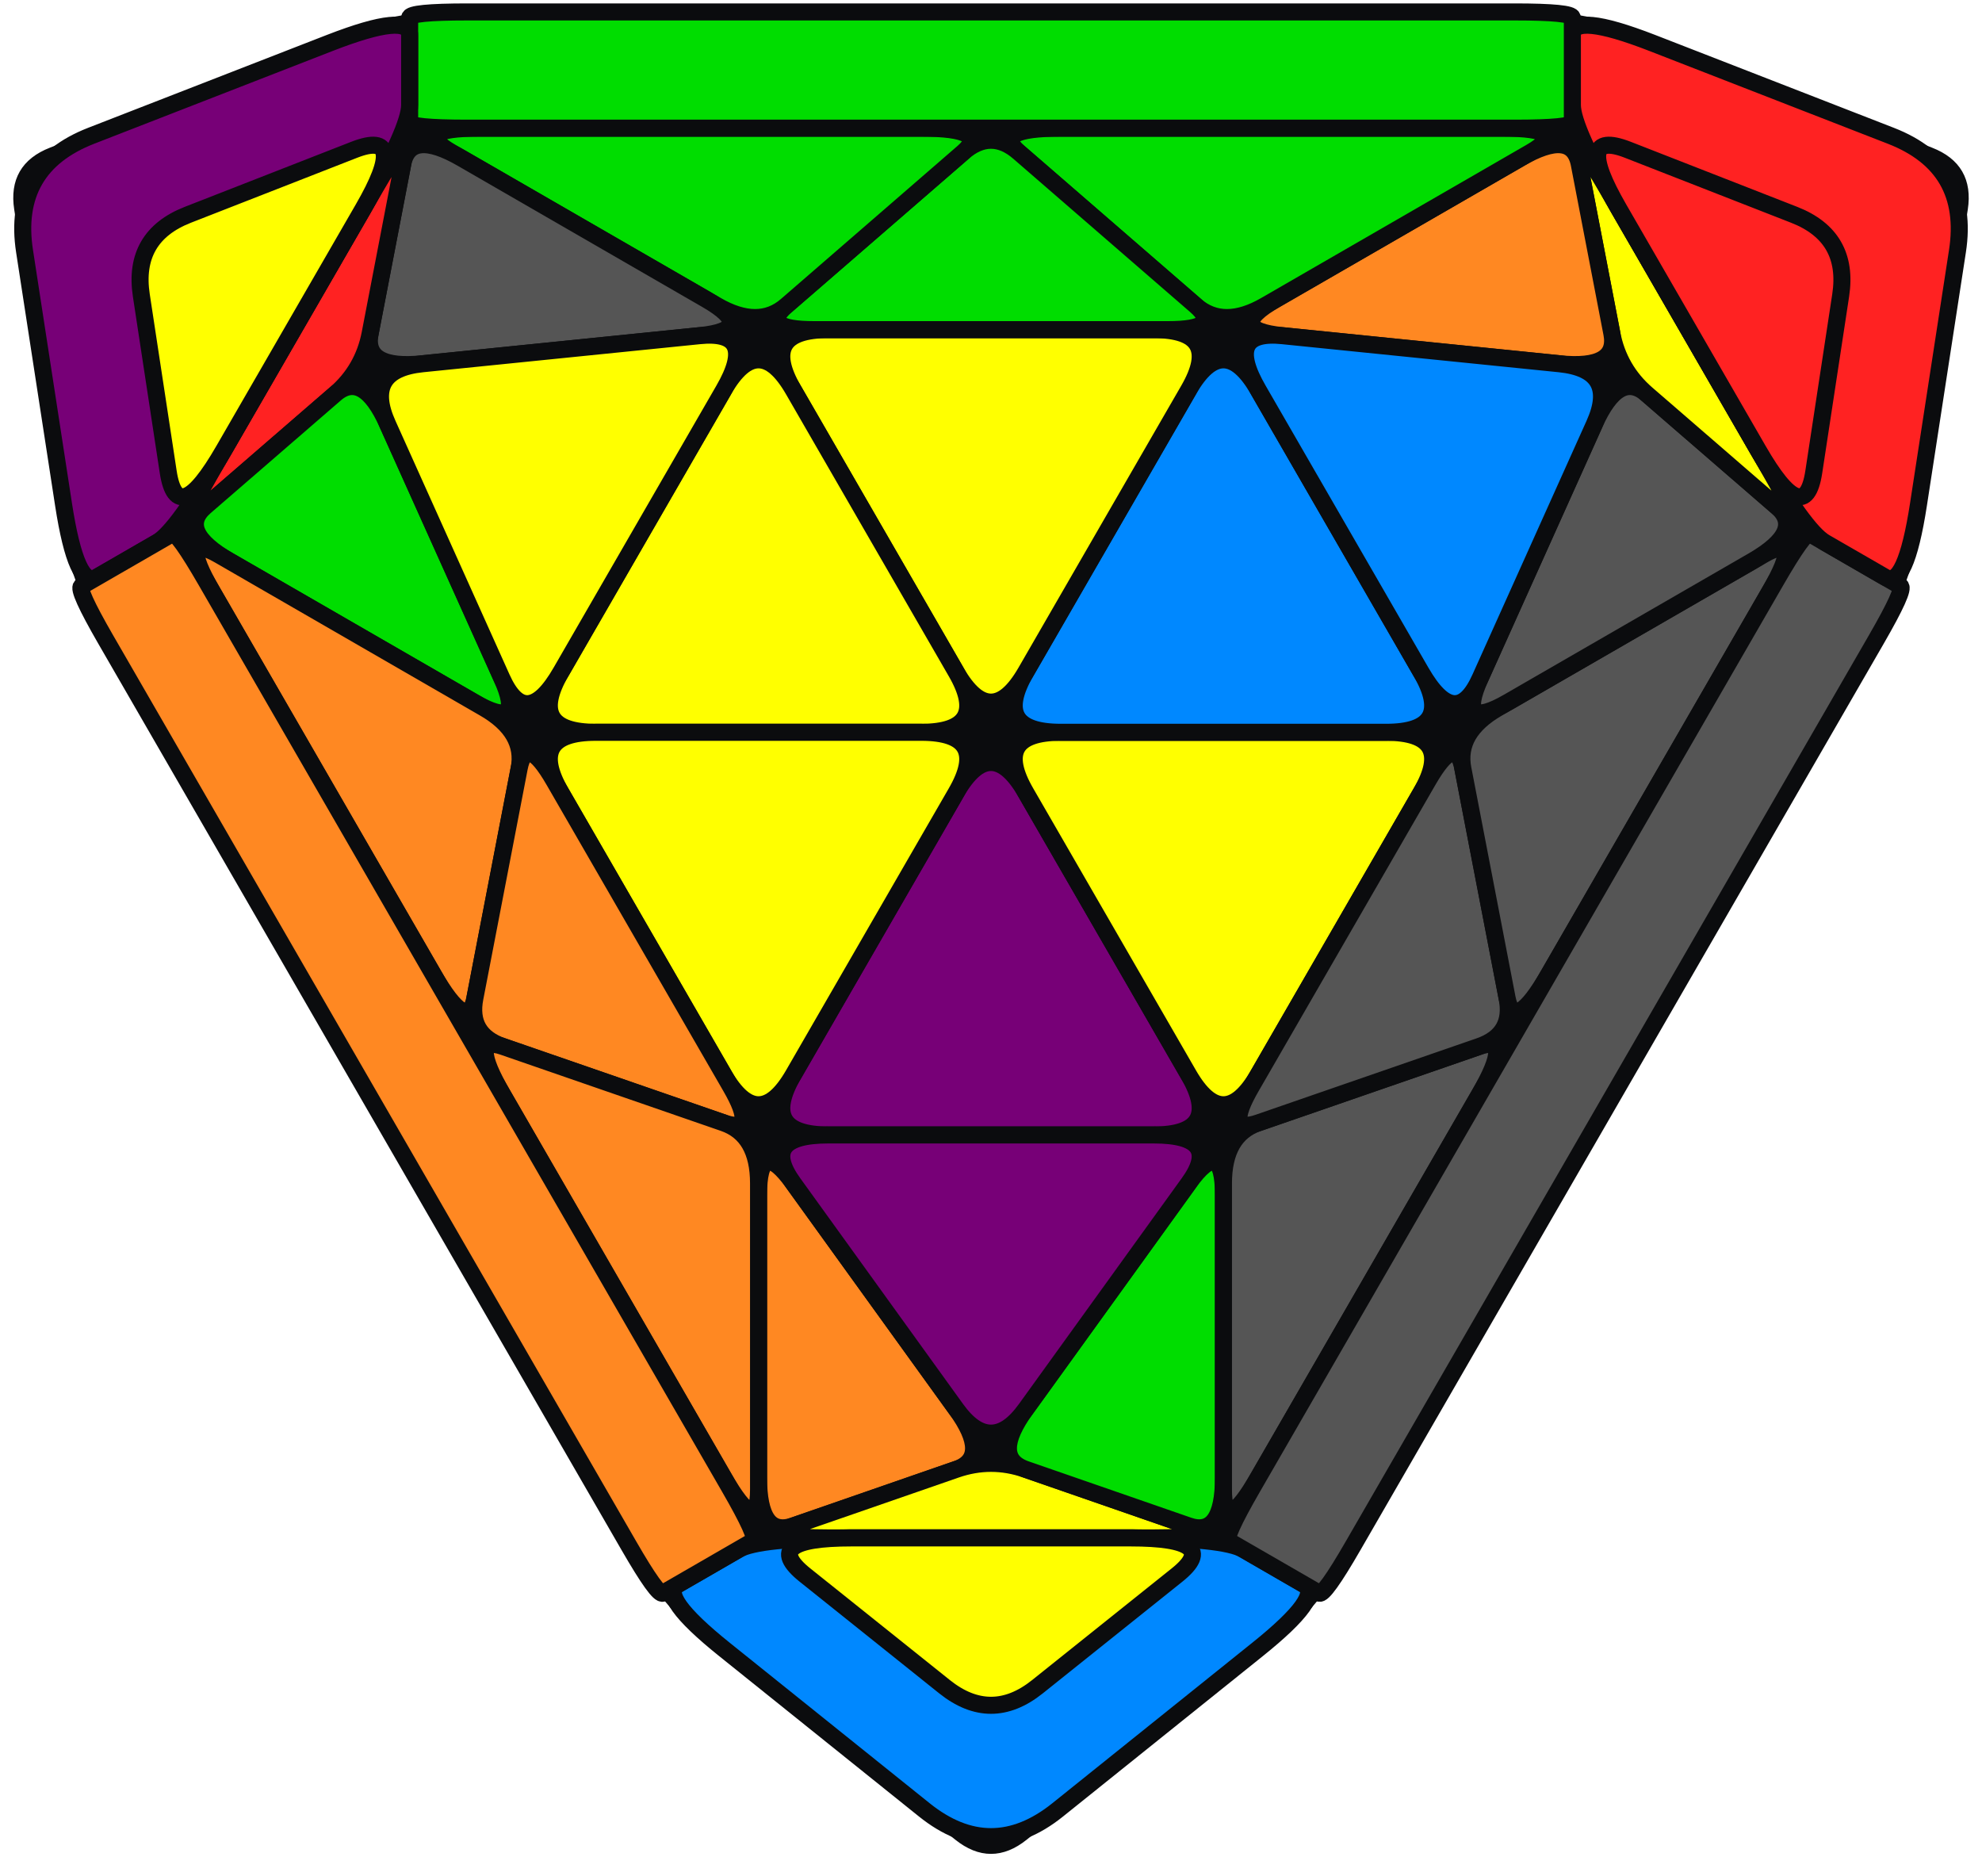
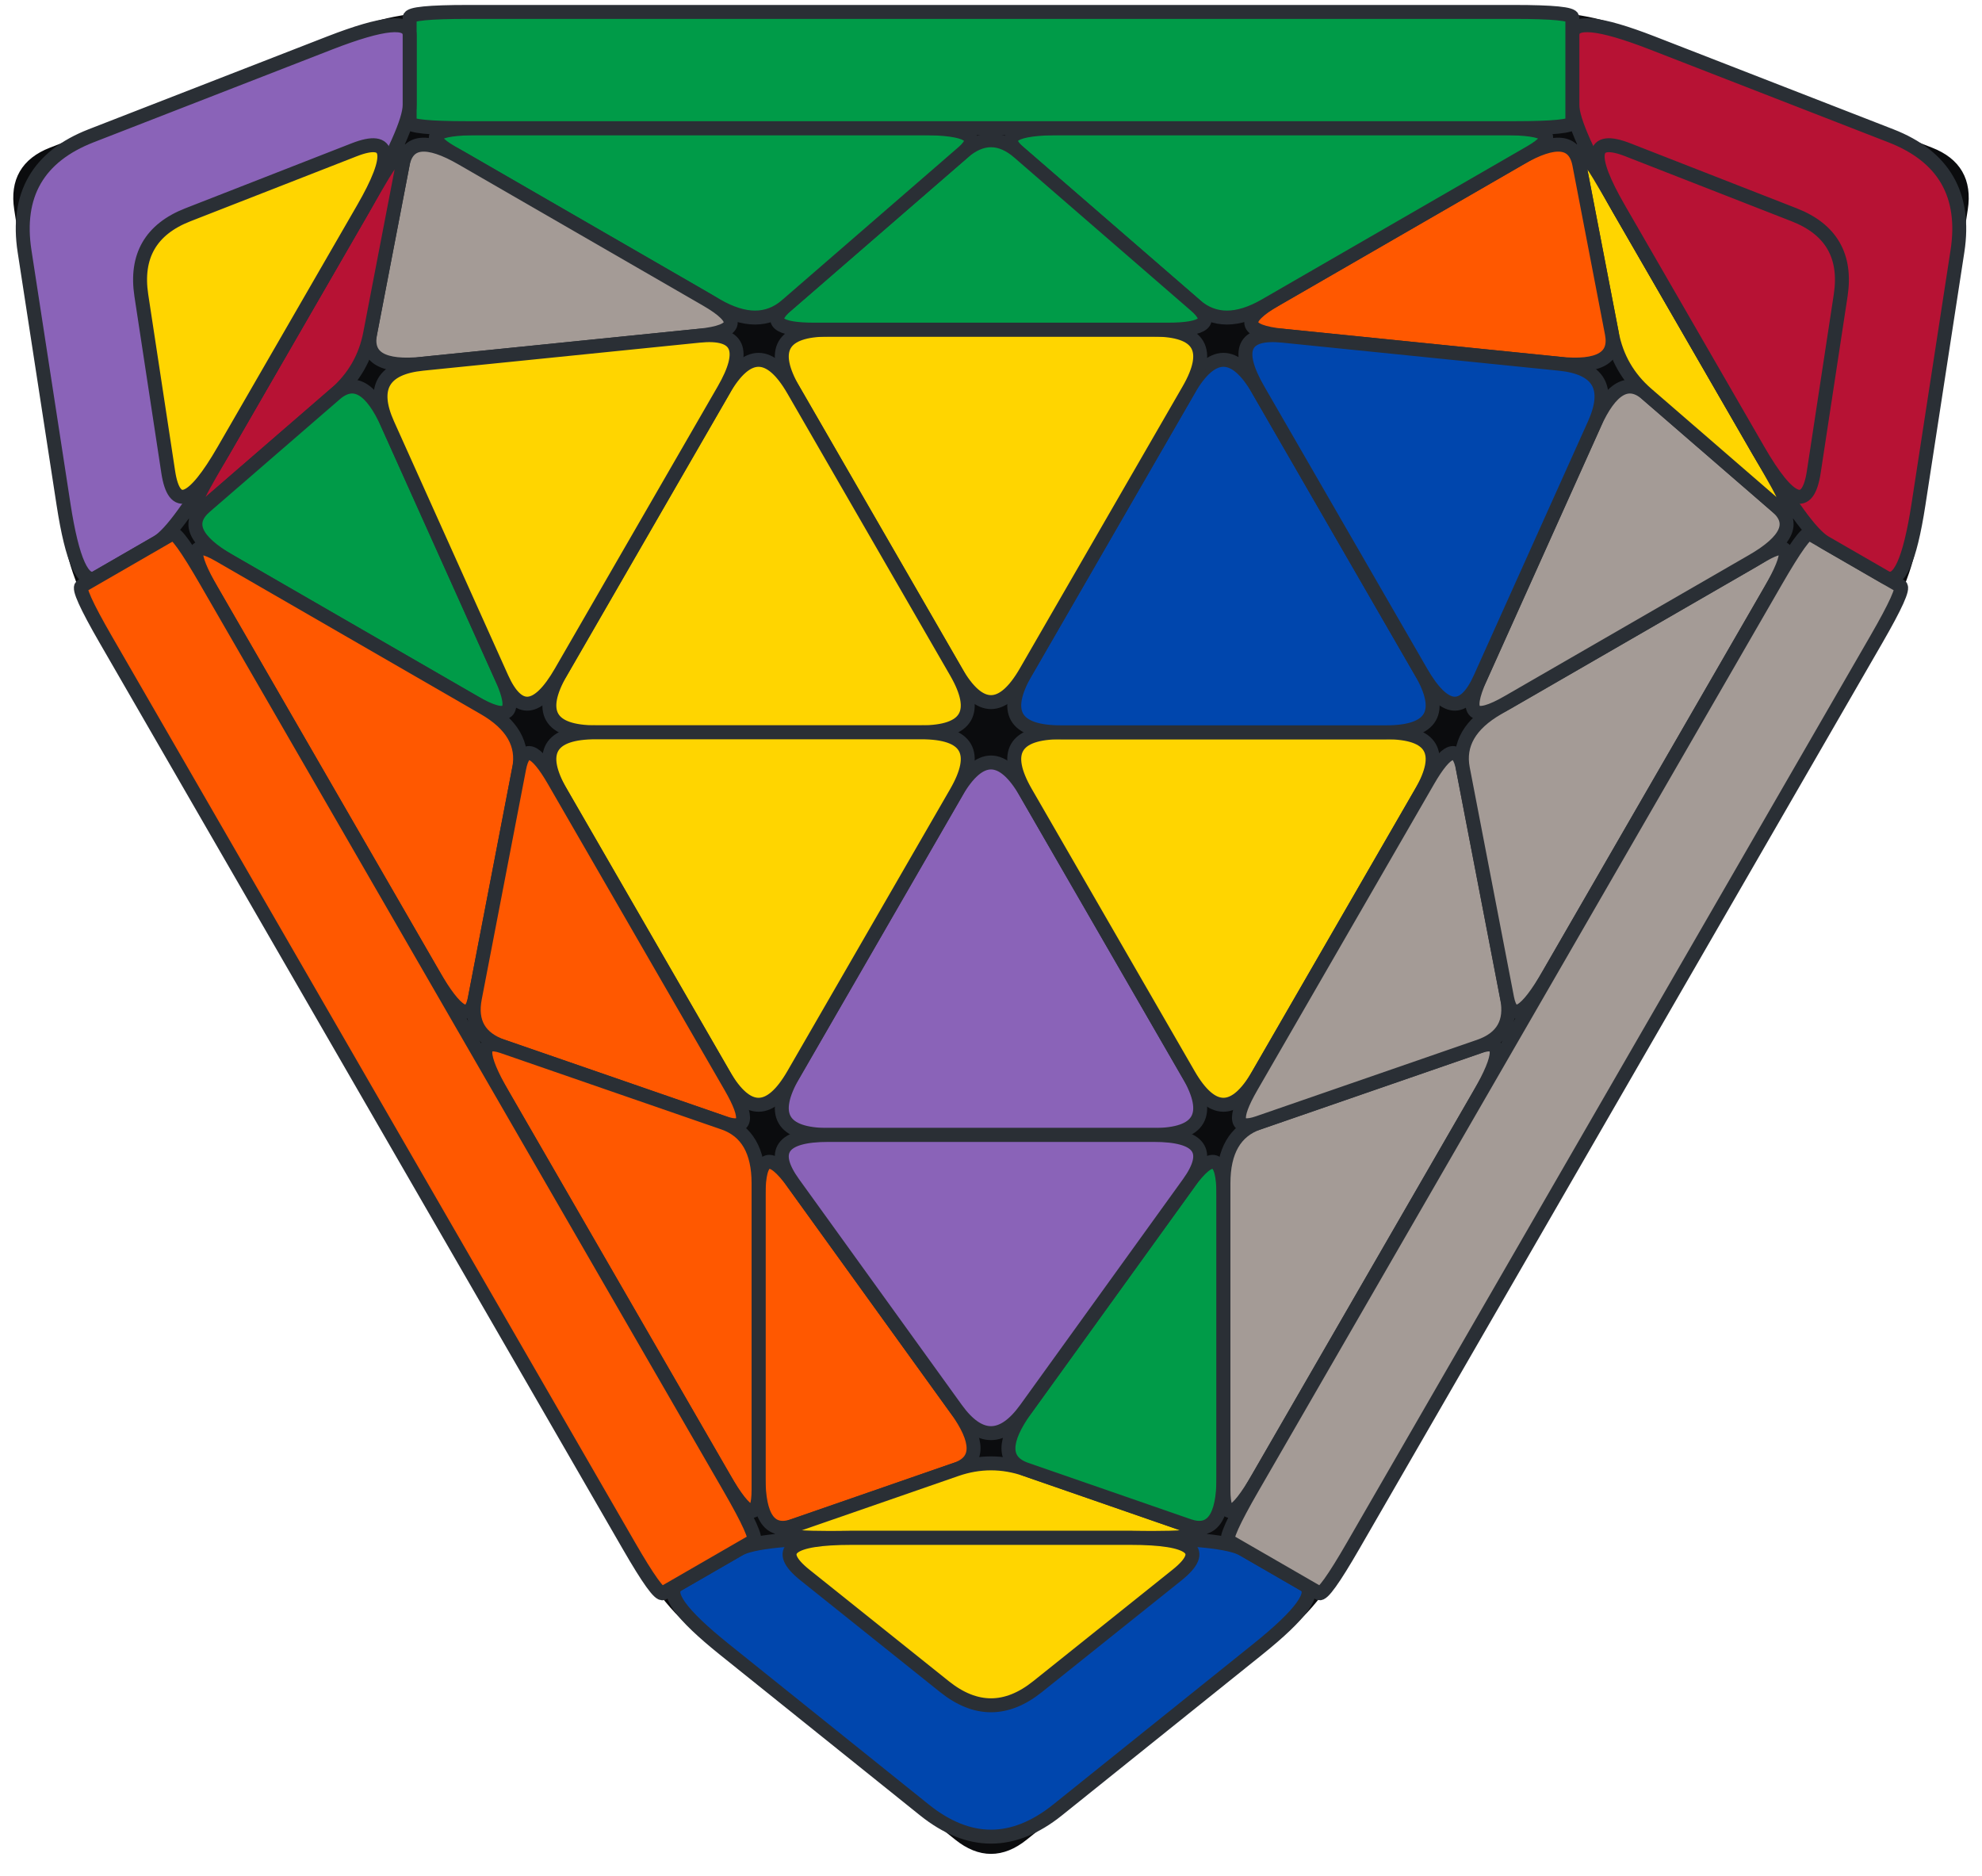
<svg xmlns="http://www.w3.org/2000/svg" viewBox="-12.79 -9.45 25.58 24.2" role="img" aria-label="TCP B6 Triangle combination and permutation, FTO 2-Look L3T case diagram">
+   <rect x="-10.95" y="24.08" width="27.2" height="NaN" fill="#f5f5f0" rx="2.5" />
  <path d="M-3.869 11.491L-0.430 14.251Q0.000 14.596,0.430 14.251L3.869 11.491 L0.430 14.251L3.869 11.491Q4.299 11.146,5.049 9.847L11.052 -0.550 L5.049 9.847L11.052 -0.550Q11.802 -1.850,11.886 -2.395L12.557 -6.753 L11.886 -2.395L12.557 -6.753Q12.641 -7.298,12.127 -7.498L8.017 -9.096 L12.127 -7.498L8.017 -9.096Q7.503 -9.296,6.003 -9.296L-6.003 -9.296 L6.003 -9.296L-6.003 -9.296Q-7.503 -9.296,-8.017 -9.096L-12.127 -7.498 L-8.017 -9.096L-12.127 -7.498Q-12.641 -7.298,-12.557 -6.753L-11.886 -2.395 L-12.557 -6.753L-11.886 -2.395Q-11.802 -1.850,-11.052 -0.550L-5.049 9.847 L-11.052 -0.550L-5.049 9.847Q-4.299 11.146,-3.869 11.491L-0.430 14.251Z" fill="#0b0c0e" stroke="#0b0c0e" stroke-width="0.1" stroke-linejoin="round" />
-   <path d="M-0.450 0.779L-2.550 4.417Q-3.000 5.196,-2.100 5.196L2.100 5.196 L-2.100 5.196L2.100 5.196Q3.000 5.196,2.550 4.417L0.450 0.779 L2.550 4.417L0.450 0.779Q0.000 0.000,-0.450 0.779L-2.550 4.417Z" fill="#707" stroke="#0b0c0e" stroke-width="0.22" stroke-linejoin="round" />
-   <path d="M-3.000 5.976L-3.000 9.616Q-3.000 10.396,-2.550 10.240L-0.450 9.512 L-2.550 10.240L-0.450 9.512Q0.000 9.356,-0.450 8.732L-2.550 5.820 L-0.450 8.732L-2.550 5.820Q-3.000 5.196,-3.000 5.976L-3.000 9.616Z" fill="#f82" stroke="#0b0c0e" stroke-width="0.22" stroke-linejoin="round" />
-   <path d="M-2.100 10.396L2.100 10.396Q3.000 10.396,2.550 10.240L0.450 9.512 L2.550 10.240L0.450 9.512Q0.000 9.356,-0.450 9.512L-2.550 10.240 L-0.450 9.512L-2.550 10.240Q-3.000 10.396,-2.100 10.396L2.100 10.396Z" fill="#ff0" stroke="#0b0c0e" stroke-width="0.22" stroke-linejoin="round" />
-   <path d="M3.000 9.616L3.000 5.976Q3.000 5.196,2.550 5.820L0.450 8.732 L2.550 5.820L0.450 8.732Q0.000 9.356,0.450 9.512L2.550 10.240 L0.450 9.512L2.550 10.240Q3.000 10.396,3.000 9.616L3.000 5.976Z" fill="#0d0" stroke="#0b0c0e" stroke-width="0.22" stroke-linejoin="round" />
-   <path d="M2.100 5.196L-2.100 5.196Q-3.000 5.196,-2.550 5.820L-0.450 8.732 L-2.550 5.820L-0.450 8.732Q0.000 9.356,0.450 8.732L2.550 5.820 L0.450 8.732L2.550 5.820Q3.000 5.196,2.100 5.196L-2.100 5.196Z" fill="#707" stroke="#0b0c0e" stroke-width="0.22" stroke-linejoin="round" />
-   <path d="M0.450 0.779L2.550 4.417Q3.000 5.196,3.450 4.417L5.550 0.779 L3.450 4.417L5.550 0.779Q6.000 0.000,5.100 0.000L0.900 0.000 L5.100 0.000L0.900 0.000Q0.000 0.000,0.450 0.779L2.550 4.417Z" fill="#ff0" stroke="#0b0c0e" stroke-width="0.22" stroke-linejoin="round" />
-   <path d="M3.000 5.820L3.000 9.772Q3.000 10.396,3.450 9.616L6.301 4.678 L3.450 9.616L6.301 4.678Q6.752 3.898,6.301 4.054L3.450 5.040 L6.301 4.054L3.450 5.040Q3.000 5.196,3.000 5.820L3.000 9.772Z" fill="#555" stroke="#0b0c0e" stroke-width="0.22" stroke-linejoin="round" />
-   <path d="M5.640 0.624L3.360 4.573Q3.000 5.196,3.450 5.040L6.301 4.054 L3.450 5.040L6.301 4.054Q6.752 3.898,6.661 3.430L6.090 0.468 L6.661 3.430L6.090 0.468Q6.000 0.000,5.640 0.624L3.360 4.573Z" fill="#555" stroke="#0b0c0e" stroke-width="0.22" stroke-linejoin="round" />
-   <path d="M6.090 0.468L6.661 3.430Q6.752 3.898,7.202 3.118L10.053 -1.820 L7.202 3.118L10.053 -1.820Q10.503 -2.600,9.963 -2.288L6.540 -0.312 L9.963 -2.288L6.540 -0.312Q6.000 0.000,6.090 0.468L6.661 3.430Z" fill="#555" stroke="#0b0c0e" stroke-width="0.22" stroke-linejoin="round" />
-   <path d="M-3.260 10.546L-4.039 10.996Q-4.299 11.146,-3.439 11.836L-0.860 13.906 L-3.439 11.836L-0.860 13.906Q0.000 14.596,0.860 13.906L3.439 11.836 L0.860 13.906L3.439 11.836Q4.299 11.146,4.039 10.996L3.260 10.546 L4.039 10.996L3.260 10.546Q3.000 10.396,1.800 10.396L-1.800 10.396 L1.800 10.396L-1.800 10.396Q-3.000 10.396,-3.260 10.546L-4.039 10.996Z" fill="#08f" stroke="#0b0c0e" stroke-width="0.22" stroke-linejoin="round" />
-   <path d="M-2.400 10.876L-0.600 12.316Q0.000 12.796,0.600 12.316L2.400 10.876 L0.600 12.316L2.400 10.876Q3.000 10.396,1.800 10.396L-1.800 10.396 L1.800 10.396L-1.800 10.396Q-3.000 10.396,-2.400 10.876L-0.600 12.316Z" fill="#ff0" stroke="#0b0c0e" stroke-width="0.22" stroke-linejoin="round" />
-   <path d="M3.065 10.434L4.234 11.109Q4.299 11.146,4.674 10.496L11.427 -1.200 L4.674 10.496L11.427 -1.200Q11.802 -1.850,11.737 -1.887L10.568 -2.562 L11.737 -1.887L10.568 -2.562Q10.503 -2.600,10.128 -1.950L3.375 9.746 L10.128 -1.950L3.375 9.746Q3.000 10.396,3.065 10.434L4.234 11.109Z" fill="#555" stroke="#0b0c0e" stroke-width="0.22" stroke-linejoin="round" />
-   <path d="M0.900 0.000L5.100 0.000Q6.000 0.000,5.550 -0.779L3.450 -4.417 L5.550 -0.779L3.450 -4.417Q3.000 -5.196,2.550 -4.417L0.450 -0.779 L2.550 -4.417L0.450 -0.779Q-0.000 -0.000,0.900 0.000L5.100 0.000Z" fill="#08f" stroke="#0b0c0e" stroke-width="0.22" stroke-linejoin="round" />
-   <path d="M6.675 -0.390L9.828 -2.210Q10.503 -2.600,10.143 -2.912L8.463 -4.366 L10.143 -2.912L8.463 -4.366Q8.103 -4.678,7.787 -3.976L6.315 -0.702 L7.787 -3.976L6.315 -0.702Q6.000 0.000,6.675 -0.390L9.828 -2.210Z" fill="#555" stroke="#0b0c0e" stroke-width="0.22" stroke-linejoin="round" />
-   <path d="M10.053 -3.379L7.953 -7.017Q7.503 -7.796,7.593 -7.328L8.013 -5.146 L7.593 -7.328L8.013 -5.146Q8.103 -4.678,8.463 -4.366L10.143 -2.912 L8.463 -4.366L10.143 -2.912Q10.503 -2.600,10.053 -3.379L7.953 -7.017Z" fill="#ff0" stroke="#0b0c0e" stroke-width="0.22" stroke-linejoin="round" />
-   <path d="M6.828 -7.406L3.675 -5.586Q3.000 -5.196,3.765 -5.118L7.337 -4.756 L3.765 -5.118L7.337 -4.756Q8.103 -4.678,8.013 -5.146L7.593 -7.328 L8.013 -5.146L7.593 -7.328Q7.503 -7.796,6.828 -7.406L3.675 -5.586Z" fill="#f82" stroke="#0b0c0e" stroke-width="0.22" stroke-linejoin="round" />
-   <path d="M3.450 -4.417L5.550 -0.779Q6.000 0.000,6.315 -0.702L7.787 -3.976 L6.315 -0.702L7.787 -3.976Q8.103 -4.678,7.337 -4.756L3.765 -5.118 L7.337 -4.756L3.765 -5.118Q3.000 -5.196,3.450 -4.417L5.550 -0.779Z" fill="#08f" stroke="#0b0c0e" stroke-width="0.22" stroke-linejoin="round" />
-   <path d="M0.450 -0.779L2.550 -4.417Q3.000 -5.196,2.100 -5.196L-2.100 -5.196 L2.100 -5.196L-2.100 -5.196Q-3.000 -5.196,-2.550 -4.417L-0.450 -0.779 L-2.550 -4.417L-0.450 -0.779Q-0.000 -0.000,0.450 -0.779L2.550 -4.417Z" fill="#ff0" stroke="#0b0c0e" stroke-width="0.22" stroke-linejoin="round" />
-   <path d="M3.540 -5.508L6.963 -7.484Q7.503 -7.796,6.603 -7.796L0.900 -7.796 L6.603 -7.796L0.900 -7.796Q0.000 -7.796,0.360 -7.484L2.640 -5.508 L0.360 -7.484L2.640 -5.508Q3.000 -5.196,3.540 -5.508L6.963 -7.484Z" fill="#0d0" stroke="#0b0c0e" stroke-width="0.22" stroke-linejoin="round" />
-   <path d="M-2.280 -5.196L2.280 -5.196Q3.000 -5.196,2.640 -5.508L0.360 -7.484 L2.640 -5.508L0.360 -7.484Q0.000 -7.796,-0.360 -7.484L-2.640 -5.508 L-0.360 -7.484L-2.640 -5.508Q-3.000 -5.196,-2.280 -5.196L2.280 -5.196Z" fill="#0d0" stroke="#0b0c0e" stroke-width="0.22" stroke-linejoin="round" />
-   <path d="M-2.640 -5.508L-0.360 -7.484Q0.000 -7.796,-0.900 -7.796L-6.603 -7.796 L-0.900 -7.796L-6.603 -7.796Q-7.503 -7.796,-6.963 -7.484L-3.540 -5.508 L-6.963 -7.484L-3.540 -5.508Q-3.000 -5.196,-2.640 -5.508L-0.360 -7.484Z" fill="#0d0" stroke="#0b0c0e" stroke-width="0.22" stroke-linejoin="round" />
-   <path d="M10.763 -2.450L11.543 -2.000Q11.802 -1.850,11.970 -2.940L12.473 -6.208 L11.970 -2.940L12.473 -6.208Q12.641 -7.298,11.613 -7.698L8.531 -8.897 L11.613 -7.698L8.531 -8.897Q7.503 -9.296,7.503 -8.996L7.503 -8.096 L7.503 -8.996L7.503 -8.096Q7.503 -7.796,8.103 -6.757L9.903 -3.639 L8.103 -6.757L9.903 -3.639Q10.503 -2.600,10.763 -2.450L11.543 -2.000Z" fill="#f22" stroke="#0b0c0e" stroke-width="0.22" stroke-linejoin="round" />
-   <path d="M10.619 -3.360L10.966 -5.638Q11.082 -6.398,10.366 -6.678L8.219 -7.517 L10.366 -6.678L8.219 -7.517Q7.503 -7.796,8.103 -6.757L9.903 -3.639 L8.103 -6.757L9.903 -3.639Q10.503 -2.600,10.619 -3.360L10.966 -5.638Z" fill="#f22" stroke="#0b0c0e" stroke-width="0.22" stroke-linejoin="round" />
-   <path d="M7.503 -7.871L7.503 -9.221Q7.503 -9.296,6.753 -9.296L-6.753 -9.296 L6.753 -9.296L-6.753 -9.296Q-7.503 -9.296,-7.503 -9.221L-7.503 -7.871 L-7.503 -9.221L-7.503 -7.871Q-7.503 -7.796,-6.753 -7.796L6.753 -7.796 L-6.753 -7.796L6.753 -7.796Q7.503 -7.796,7.503 -7.871L7.503 -9.221Z" fill="#0d0" stroke="#0b0c0e" stroke-width="0.22" stroke-linejoin="round" />
-   <path d="M-0.450 -0.779L-2.550 -4.417Q-3.000 -5.196,-3.450 -4.417L-5.550 -0.779 L-3.450 -4.417L-5.550 -0.779Q-6.000 0.000,-5.100 0.000L-0.900 0.000 L-5.100 0.000L-0.900 0.000Q0.000 0.000,-0.450 -0.779L-2.550 -4.417Z" fill="#ff0" stroke="#0b0c0e" stroke-width="0.22" stroke-linejoin="round" />
-   <path d="M-3.675 -5.586L-6.828 -7.406Q-7.503 -7.796,-7.593 -7.328L-8.013 -5.146 L-7.593 -7.328L-8.013 -5.146Q-8.103 -4.678,-7.337 -4.756L-3.765 -5.118 L-7.337 -4.756L-3.765 -5.118Q-3.000 -5.196,-3.675 -5.586L-6.828 -7.406Z" fill="#555" stroke="#0b0c0e" stroke-width="0.22" stroke-linejoin="round" />
-   <path d="M-7.953 -7.017L-10.053 -3.379Q-10.503 -2.600,-10.143 -2.912L-8.463 -4.366 L-10.143 -2.912L-8.463 -4.366Q-8.103 -4.678,-8.013 -5.146L-7.593 -7.328 L-8.013 -5.146L-7.593 -7.328Q-7.503 -7.796,-7.953 -7.017L-10.053 -3.379Z" fill="#f22" stroke="#0b0c0e" stroke-width="0.22" stroke-linejoin="round" />
-   <path d="M-9.828 -2.210L-6.675 -0.390Q-6.000 0.000,-6.315 -0.702L-7.787 -3.976 L-6.315 -0.702L-7.787 -3.976Q-8.103 -4.678,-8.463 -4.366L-10.143 -2.912 L-8.463 -4.366L-10.143 -2.912Q-10.503 -2.600,-9.828 -2.210L-6.675 -0.390Z" fill="#0d0" stroke="#0b0c0e" stroke-width="0.22" stroke-linejoin="round" />
-   <path d="M-5.550 -0.779L-3.450 -4.417Q-3.000 -5.196,-3.765 -5.118L-7.337 -4.756 L-3.765 -5.118L-7.337 -4.756Q-8.103 -4.678,-7.787 -3.976L-6.315 -0.702 L-7.787 -3.976L-6.315 -0.702Q-6.000 0.000,-5.550 -0.779L-3.450 -4.417Z" fill="#ff0" stroke="#0b0c0e" stroke-width="0.22" stroke-linejoin="round" />
-   <path d="M-0.900 0.000L-5.100 0.000Q-6.000 0.000,-5.550 0.779L-3.450 4.417 L-5.550 0.779L-3.450 4.417Q-3.000 5.196,-2.550 4.417L-0.450 0.779 L-2.550 4.417L-0.450 0.779Q0.000 0.000,-0.900 0.000L-5.100 0.000Z" fill="#ff0" stroke="#0b0c0e" stroke-width="0.22" stroke-linejoin="round" />
-   <path d="M-6.540 -0.312L-9.963 -2.288Q-10.503 -2.600,-10.053 -1.820L-7.202 3.118 L-10.053 -1.820L-7.202 3.118Q-6.752 3.898,-6.661 3.430L-6.090 0.468 L-6.661 3.430L-6.090 0.468Q-6.000 0.000,-6.540 -0.312L-9.963 -2.288Z" fill="#f82" stroke="#0b0c0e" stroke-width="0.22" stroke-linejoin="round" />
-   <path d="M-3.360 4.573L-5.640 0.624Q-6.000 0.000,-6.090 0.468L-6.661 3.430 L-6.090 0.468L-6.661 3.430Q-6.752 3.898,-6.301 4.054L-3.450 5.040 L-6.301 4.054L-3.450 5.040Q-3.000 5.196,-3.360 4.573L-5.640 0.624Z" fill="#f82" stroke="#0b0c0e" stroke-width="0.22" stroke-linejoin="round" />
-   <path d="M-3.450 5.040L-6.301 4.054Q-6.752 3.898,-6.301 4.678L-3.450 9.616 L-6.301 4.678L-3.450 9.616Q-3.000 10.396,-3.000 9.772L-3.000 5.820 L-3.000 9.772L-3.000 5.820Q-3.000 5.196,-3.450 5.040L-6.301 4.054Z" fill="#f82" stroke="#0b0c0e" stroke-width="0.22" stroke-linejoin="round" />
-   <path d="M-7.503 -8.096L-7.503 -8.996Q-7.503 -9.296,-8.531 -8.897L-11.613 -7.698 L-8.531 -8.897L-11.613 -7.698Q-12.641 -7.298,-12.473 -6.208L-11.970 -2.940 L-12.473 -6.208L-11.970 -2.940Q-11.802 -1.850,-11.543 -2.000L-10.763 -2.450 L-11.543 -2.000L-10.763 -2.450Q-10.503 -2.600,-9.903 -3.639L-8.103 -6.757 L-9.903 -3.639L-8.103 -6.757Q-7.503 -7.796,-7.503 -8.096L-7.503 -8.996Z" fill="#707" stroke="#0b0c0e" stroke-width="0.22" stroke-linejoin="round" />
-   <path d="M-8.219 -7.517L-10.366 -6.678Q-11.082 -6.398,-10.966 -5.638L-10.619 -3.360 L-10.966 -5.638L-10.619 -3.360Q-10.503 -2.600,-9.903 -3.639L-8.103 -6.757 L-9.903 -3.639L-8.103 -6.757Q-7.503 -7.796,-8.219 -7.517L-10.366 -6.678Z" fill="#ff0" stroke="#0b0c0e" stroke-width="0.22" stroke-linejoin="round" />
-   <path d="M-10.568 -2.562L-11.737 -1.887Q-11.802 -1.850,-11.427 -1.200L-4.674 10.496 L-11.427 -1.200L-4.674 10.496Q-4.299 11.146,-4.234 11.109L-3.065 10.434 L-4.234 11.109L-3.065 10.434Q-3.000 10.396,-3.375 9.746L-10.128 -1.950 L-3.375 9.746L-10.128 -1.950Q-10.503 -2.600,-10.568 -2.562L-11.737 -1.887Z" fill="#f82" stroke="#0b0c0e" stroke-width="0.22" stroke-linejoin="round" />
+   <path d="M-0.450 0.779L-2.550 4.417Q-3.000 5.196,-2.100 5.196L2.100 5.196 L-2.100 5.196L2.100 5.196Q3.000 5.196,2.550 4.417L0.450 0.779 L2.550 4.417L0.450 0.779Q0.000 0.000,-0.450 0.779L-2.550 4.417Z" fill="#8a63b8" stroke="#2a2f35" stroke-width="0.18" stroke-linejoin="round" />
+   <path d="M-3.000 5.976L-3.000 9.616Q-3.000 10.396,-2.550 10.240L-0.450 9.512 L-2.550 10.240L-0.450 9.512Q0.000 9.356,-0.450 8.732L-2.550 5.820 L-0.450 8.732L-2.550 5.820Q-3.000 5.196,-3.000 5.976L-3.000 9.616Z" fill="#ff5800" stroke="#2a2f35" stroke-width="0.18" stroke-linejoin="round" />
+   <path d="M-2.100 10.396L2.100 10.396Q3.000 10.396,2.550 10.240L0.450 9.512 L2.550 10.240L0.450 9.512Q0.000 9.356,-0.450 9.512L-2.550 10.240 L-0.450 9.512L-2.550 10.240Q-3.000 10.396,-2.100 10.396L2.100 10.396Z" fill="#ffd500" stroke="#2a2f35" stroke-width="0.18" stroke-linejoin="round" />
+   <path d="M3.000 9.616L3.000 5.976Q3.000 5.196,2.550 5.820L0.450 8.732 L2.550 5.820L0.450 8.732Q0.000 9.356,0.450 9.512L2.550 10.240 L0.450 9.512L2.550 10.240Q3.000 10.396,3.000 9.616L3.000 5.976Z" fill="#009b48" stroke="#2a2f35" stroke-width="0.18" stroke-linejoin="round" />
+   <path d="M2.100 5.196L-2.100 5.196Q-3.000 5.196,-2.550 5.820L-0.450 8.732 L-2.550 5.820L-0.450 8.732Q0.000 9.356,0.450 8.732L2.550 5.820 L0.450 8.732L2.550 5.820Q3.000 5.196,2.100 5.196L-2.100 5.196Z" fill="#8a63b8" stroke="#2a2f35" stroke-width="0.18" stroke-linejoin="round" />
+   <path d="M0.450 0.779L2.550 4.417Q3.000 5.196,3.450 4.417L5.550 0.779 L3.450 4.417L5.550 0.779Q6.000 0.000,5.100 0.000L0.900 0.000 L5.100 0.000L0.900 0.000Q0.000 0.000,0.450 0.779L2.550 4.417Z" fill="#ffd500" stroke="#2a2f35" stroke-width="0.18" stroke-linejoin="round" />
+   <path d="M3.000 5.820L3.000 9.772Q3.000 10.396,3.450 9.616L6.301 4.678 L3.450 9.616L6.301 4.678Q6.752 3.898,6.301 4.054L3.450 5.040 L6.301 4.054L3.450 5.040Q3.000 5.196,3.000 5.820L3.000 9.772Z" fill="#a49b96" stroke="#2a2f35" stroke-width="0.18" stroke-linejoin="round" />
+   <path d="M5.640 0.624L3.360 4.573Q3.000 5.196,3.450 5.040L6.301 4.054 L3.450 5.040L6.301 4.054Q6.752 3.898,6.661 3.430L6.090 0.468 L6.661 3.430L6.090 0.468Q6.000 0.000,5.640 0.624L3.360 4.573Z" fill="#a49b96" stroke="#2a2f35" stroke-width="0.18" stroke-linejoin="round" />
+   <path d="M6.090 0.468L6.661 3.430Q6.752 3.898,7.202 3.118L10.053 -1.820 L7.202 3.118L10.053 -1.820Q10.503 -2.600,9.963 -2.288L6.540 -0.312 L9.963 -2.288L6.540 -0.312Q6.000 0.000,6.090 0.468L6.661 3.430Z" fill="#a49b96" stroke="#2a2f35" stroke-width="0.18" stroke-linejoin="round" />
+   <path d="M-3.260 10.546L-4.039 10.996Q-4.299 11.146,-3.439 11.836L-0.860 13.906 L-3.439 11.836L-0.860 13.906Q0.000 14.596,0.860 13.906L3.439 11.836 L0.860 13.906L3.439 11.836Q4.299 11.146,4.039 10.996L3.260 10.546 L4.039 10.996L3.260 10.546Q3.000 10.396,1.800 10.396L-1.800 10.396 L1.800 10.396L-1.800 10.396Q-3.000 10.396,-3.260 10.546L-4.039 10.996Z" fill="#0046ad" stroke="#2a2f35" stroke-width="0.18" stroke-linejoin="round" />
+   <path d="M-2.400 10.876L-0.600 12.316Q0.000 12.796,0.600 12.316L2.400 10.876 L0.600 12.316L2.400 10.876Q3.000 10.396,1.800 10.396L-1.800 10.396 L1.800 10.396L-1.800 10.396Q-3.000 10.396,-2.400 10.876L-0.600 12.316Z" fill="#ffd500" stroke="#2a2f35" stroke-width="0.18" stroke-linejoin="round" />
+   <path d="M3.065 10.434L4.234 11.109Q4.299 11.146,4.674 10.496L11.427 -1.200 L4.674 10.496L11.427 -1.200Q11.802 -1.850,11.737 -1.887L10.568 -2.562 L11.737 -1.887L10.568 -2.562Q10.503 -2.600,10.128 -1.950L3.375 9.746 L10.128 -1.950L3.375 9.746Q3.000 10.396,3.065 10.434L4.234 11.109Z" fill="#a49b96" stroke="#2a2f35" stroke-width="0.18" stroke-linejoin="round" />
+   <path d="M0.900 0.000L5.100 0.000Q6.000 0.000,5.550 -0.779L3.450 -4.417 L5.550 -0.779L3.450 -4.417Q3.000 -5.196,2.550 -4.417L0.450 -0.779 L2.550 -4.417L0.450 -0.779Q-0.000 -0.000,0.900 0.000L5.100 0.000Z" fill="#0046ad" stroke="#2a2f35" stroke-width="0.18" stroke-linejoin="round" />
+   <path d="M6.675 -0.390L9.828 -2.210Q10.503 -2.600,10.143 -2.912L8.463 -4.366 L10.143 -2.912L8.463 -4.366Q8.103 -4.678,7.787 -3.976L6.315 -0.702 L7.787 -3.976L6.315 -0.702Q6.000 0.000,6.675 -0.390L9.828 -2.210Z" fill="#a49b96" stroke="#2a2f35" stroke-width="0.18" stroke-linejoin="round" />
+   <path d="M10.053 -3.379L7.953 -7.017Q7.503 -7.796,7.593 -7.328L8.013 -5.146 L7.593 -7.328L8.013 -5.146Q8.103 -4.678,8.463 -4.366L10.143 -2.912 L8.463 -4.366L10.143 -2.912Q10.503 -2.600,10.053 -3.379L7.953 -7.017Z" fill="#ffd500" stroke="#2a2f35" stroke-width="0.18" stroke-linejoin="round" />
+   <path d="M6.828 -7.406L3.675 -5.586Q3.000 -5.196,3.765 -5.118L7.337 -4.756 L3.765 -5.118L7.337 -4.756Q8.103 -4.678,8.013 -5.146L7.593 -7.328 L8.013 -5.146L7.593 -7.328Q7.503 -7.796,6.828 -7.406L3.675 -5.586Z" fill="#ff5800" stroke="#2a2f35" stroke-width="0.18" stroke-linejoin="round" />
+   <path d="M3.450 -4.417L5.550 -0.779Q6.000 0.000,6.315 -0.702L7.787 -3.976 L6.315 -0.702L7.787 -3.976Q8.103 -4.678,7.337 -4.756L3.765 -5.118 L7.337 -4.756L3.765 -5.118Q3.000 -5.196,3.450 -4.417L5.550 -0.779Z" fill="#0046ad" stroke="#2a2f35" stroke-width="0.18" stroke-linejoin="round" />
+   <path d="M0.450 -0.779L2.550 -4.417Q3.000 -5.196,2.100 -5.196L-2.100 -5.196 L2.100 -5.196L-2.100 -5.196Q-3.000 -5.196,-2.550 -4.417L-0.450 -0.779 L-2.550 -4.417L-0.450 -0.779Q-0.000 -0.000,0.450 -0.779L2.550 -4.417Z" fill="#ffd500" stroke="#2a2f35" stroke-width="0.18" stroke-linejoin="round" />
+   <path d="M3.540 -5.508L6.963 -7.484Q7.503 -7.796,6.603 -7.796L0.900 -7.796 L6.603 -7.796L0.900 -7.796Q0.000 -7.796,0.360 -7.484L2.640 -5.508 L0.360 -7.484L2.640 -5.508Q3.000 -5.196,3.540 -5.508L6.963 -7.484Z" fill="#009b48" stroke="#2a2f35" stroke-width="0.18" stroke-linejoin="round" />
+   <path d="M-2.280 -5.196L2.280 -5.196Q3.000 -5.196,2.640 -5.508L0.360 -7.484 L2.640 -5.508L0.360 -7.484Q0.000 -7.796,-0.360 -7.484L-2.640 -5.508 L-0.360 -7.484L-2.640 -5.508Q-3.000 -5.196,-2.280 -5.196L2.280 -5.196Z" fill="#009b48" stroke="#2a2f35" stroke-width="0.18" stroke-linejoin="round" />
+   <path d="M-2.640 -5.508L-0.360 -7.484Q0.000 -7.796,-0.900 -7.796L-6.603 -7.796 L-0.900 -7.796L-6.603 -7.796Q-7.503 -7.796,-6.963 -7.484L-3.540 -5.508 L-6.963 -7.484L-3.540 -5.508Q-3.000 -5.196,-2.640 -5.508L-0.360 -7.484Z" fill="#009b48" stroke="#2a2f35" stroke-width="0.18" stroke-linejoin="round" />
+   <path d="M10.763 -2.450L11.543 -2.000Q11.802 -1.850,11.970 -2.940L12.473 -6.208 L11.970 -2.940L12.473 -6.208Q12.641 -7.298,11.613 -7.698L8.531 -8.897 L11.613 -7.698L8.531 -8.897Q7.503 -9.296,7.503 -8.996L7.503 -8.096 L7.503 -8.996L7.503 -8.096Q7.503 -7.796,8.103 -6.757L9.903 -3.639 L8.103 -6.757L9.903 -3.639Q10.503 -2.600,10.763 -2.450L11.543 -2.000Z" fill="#b71234" stroke="#2a2f35" stroke-width="0.18" stroke-linejoin="round" />
+   <path d="M10.619 -3.360L10.966 -5.638Q11.082 -6.398,10.366 -6.678L8.219 -7.517 L10.366 -6.678L8.219 -7.517Q7.503 -7.796,8.103 -6.757L9.903 -3.639 L8.103 -6.757L9.903 -3.639Q10.503 -2.600,10.619 -3.360L10.966 -5.638Z" fill="#b71234" stroke="#2a2f35" stroke-width="0.18" stroke-linejoin="round" />
+   <path d="M7.503 -7.871L7.503 -9.221Q7.503 -9.296,6.753 -9.296L-6.753 -9.296 L6.753 -9.296L-6.753 -9.296Q-7.503 -9.296,-7.503 -9.221L-7.503 -7.871 L-7.503 -9.221L-7.503 -7.871Q-7.503 -7.796,-6.753 -7.796L6.753 -7.796 L-6.753 -7.796L6.753 -7.796Q7.503 -7.796,7.503 -7.871L7.503 -9.221Z" fill="#009b48" stroke="#2a2f35" stroke-width="0.18" stroke-linejoin="round" />
+   <path d="M-0.450 -0.779L-2.550 -4.417Q-3.000 -5.196,-3.450 -4.417L-5.550 -0.779 L-3.450 -4.417L-5.550 -0.779Q-6.000 0.000,-5.100 0.000L-0.900 0.000 L-5.100 0.000L-0.900 0.000Q0.000 0.000,-0.450 -0.779L-2.550 -4.417Z" fill="#ffd500" stroke="#2a2f35" stroke-width="0.18" stroke-linejoin="round" />
+   <path d="M-3.675 -5.586L-6.828 -7.406Q-7.503 -7.796,-7.593 -7.328L-8.013 -5.146 L-7.593 -7.328L-8.013 -5.146Q-8.103 -4.678,-7.337 -4.756L-3.765 -5.118 L-7.337 -4.756L-3.765 -5.118Q-3.000 -5.196,-3.675 -5.586L-6.828 -7.406Z" fill="#a49b96" stroke="#2a2f35" stroke-width="0.18" stroke-linejoin="round" />
+   <path d="M-7.953 -7.017L-10.053 -3.379Q-10.503 -2.600,-10.143 -2.912L-8.463 -4.366 L-10.143 -2.912L-8.463 -4.366Q-8.103 -4.678,-8.013 -5.146L-7.593 -7.328 L-8.013 -5.146L-7.593 -7.328Q-7.503 -7.796,-7.953 -7.017L-10.053 -3.379Z" fill="#b71234" stroke="#2a2f35" stroke-width="0.18" stroke-linejoin="round" />
+   <path d="M-9.828 -2.210L-6.675 -0.390Q-6.000 0.000,-6.315 -0.702L-7.787 -3.976 L-6.315 -0.702L-7.787 -3.976Q-8.103 -4.678,-8.463 -4.366L-10.143 -2.912 L-8.463 -4.366L-10.143 -2.912Q-10.503 -2.600,-9.828 -2.210L-6.675 -0.390Z" fill="#009b48" stroke="#2a2f35" stroke-width="0.18" stroke-linejoin="round" />
+   <path d="M-5.550 -0.779L-3.450 -4.417Q-3.000 -5.196,-3.765 -5.118L-7.337 -4.756 L-3.765 -5.118L-7.337 -4.756Q-8.103 -4.678,-7.787 -3.976L-6.315 -0.702 L-7.787 -3.976L-6.315 -0.702Q-6.000 0.000,-5.550 -0.779L-3.450 -4.417Z" fill="#ffd500" stroke="#2a2f35" stroke-width="0.18" stroke-linejoin="round" />
+   <path d="M-0.900 0.000L-5.100 0.000Q-6.000 0.000,-5.550 0.779L-3.450 4.417 L-5.550 0.779L-3.450 4.417Q-3.000 5.196,-2.550 4.417L-0.450 0.779 L-2.550 4.417L-0.450 0.779Q0.000 0.000,-0.900 0.000L-5.100 0.000Z" fill="#ffd500" stroke="#2a2f35" stroke-width="0.18" stroke-linejoin="round" />
+   <path d="M-6.540 -0.312L-9.963 -2.288Q-10.503 -2.600,-10.053 -1.820L-7.202 3.118 L-10.053 -1.820L-7.202 3.118Q-6.752 3.898,-6.661 3.430L-6.090 0.468 L-6.661 3.430L-6.090 0.468Q-6.000 0.000,-6.540 -0.312L-9.963 -2.288Z" fill="#ff5800" stroke="#2a2f35" stroke-width="0.18" stroke-linejoin="round" />
+   <path d="M-3.360 4.573L-5.640 0.624Q-6.000 0.000,-6.090 0.468L-6.661 3.430 L-6.090 0.468L-6.661 3.430Q-6.752 3.898,-6.301 4.054L-3.450 5.040 L-6.301 4.054L-3.450 5.040Q-3.000 5.196,-3.360 4.573L-5.640 0.624Z" fill="#ff5800" stroke="#2a2f35" stroke-width="0.18" stroke-linejoin="round" />
+   <path d="M-3.450 5.040L-6.301 4.054Q-6.752 3.898,-6.301 4.678L-3.450 9.616 L-6.301 4.678L-3.450 9.616Q-3.000 10.396,-3.000 9.772L-3.000 5.820 L-3.000 9.772L-3.000 5.820Q-3.000 5.196,-3.450 5.040L-6.301 4.054Z" fill="#ff5800" stroke="#2a2f35" stroke-width="0.18" stroke-linejoin="round" />
+   <path d="M-7.503 -8.096L-7.503 -8.996Q-7.503 -9.296,-8.531 -8.897L-11.613 -7.698 L-8.531 -8.897L-11.613 -7.698Q-12.641 -7.298,-12.473 -6.208L-11.970 -2.940 L-12.473 -6.208L-11.970 -2.940Q-11.802 -1.850,-11.543 -2.000L-10.763 -2.450 L-11.543 -2.000L-10.763 -2.450Q-10.503 -2.600,-9.903 -3.639L-8.103 -6.757 L-9.903 -3.639L-8.103 -6.757Q-7.503 -7.796,-7.503 -8.096L-7.503 -8.996Z" fill="#8a63b8" stroke="#2a2f35" stroke-width="0.18" stroke-linejoin="round" />
+   <path d="M-8.219 -7.517L-10.366 -6.678Q-11.082 -6.398,-10.966 -5.638L-10.619 -3.360 L-10.966 -5.638L-10.619 -3.360Q-10.503 -2.600,-9.903 -3.639L-8.103 -6.757 L-9.903 -3.639L-8.103 -6.757Q-7.503 -7.796,-8.219 -7.517L-10.366 -6.678Z" fill="#ffd500" stroke="#2a2f35" stroke-width="0.18" stroke-linejoin="round" />
+   <path d="M-10.568 -2.562L-11.737 -1.887Q-11.802 -1.850,-11.427 -1.200L-4.674 10.496 L-11.427 -1.200L-4.674 10.496Q-4.299 11.146,-4.234 11.109L-3.065 10.434 L-4.234 11.109L-3.065 10.434Q-3.000 10.396,-3.375 9.746L-10.128 -1.950 L-3.375 9.746L-10.128 -1.950Q-10.503 -2.600,-10.568 -2.562L-11.737 -1.887Z" fill="#ff5800" stroke="#2a2f35" stroke-width="0.18" stroke-linejoin="round" />
</svg>
